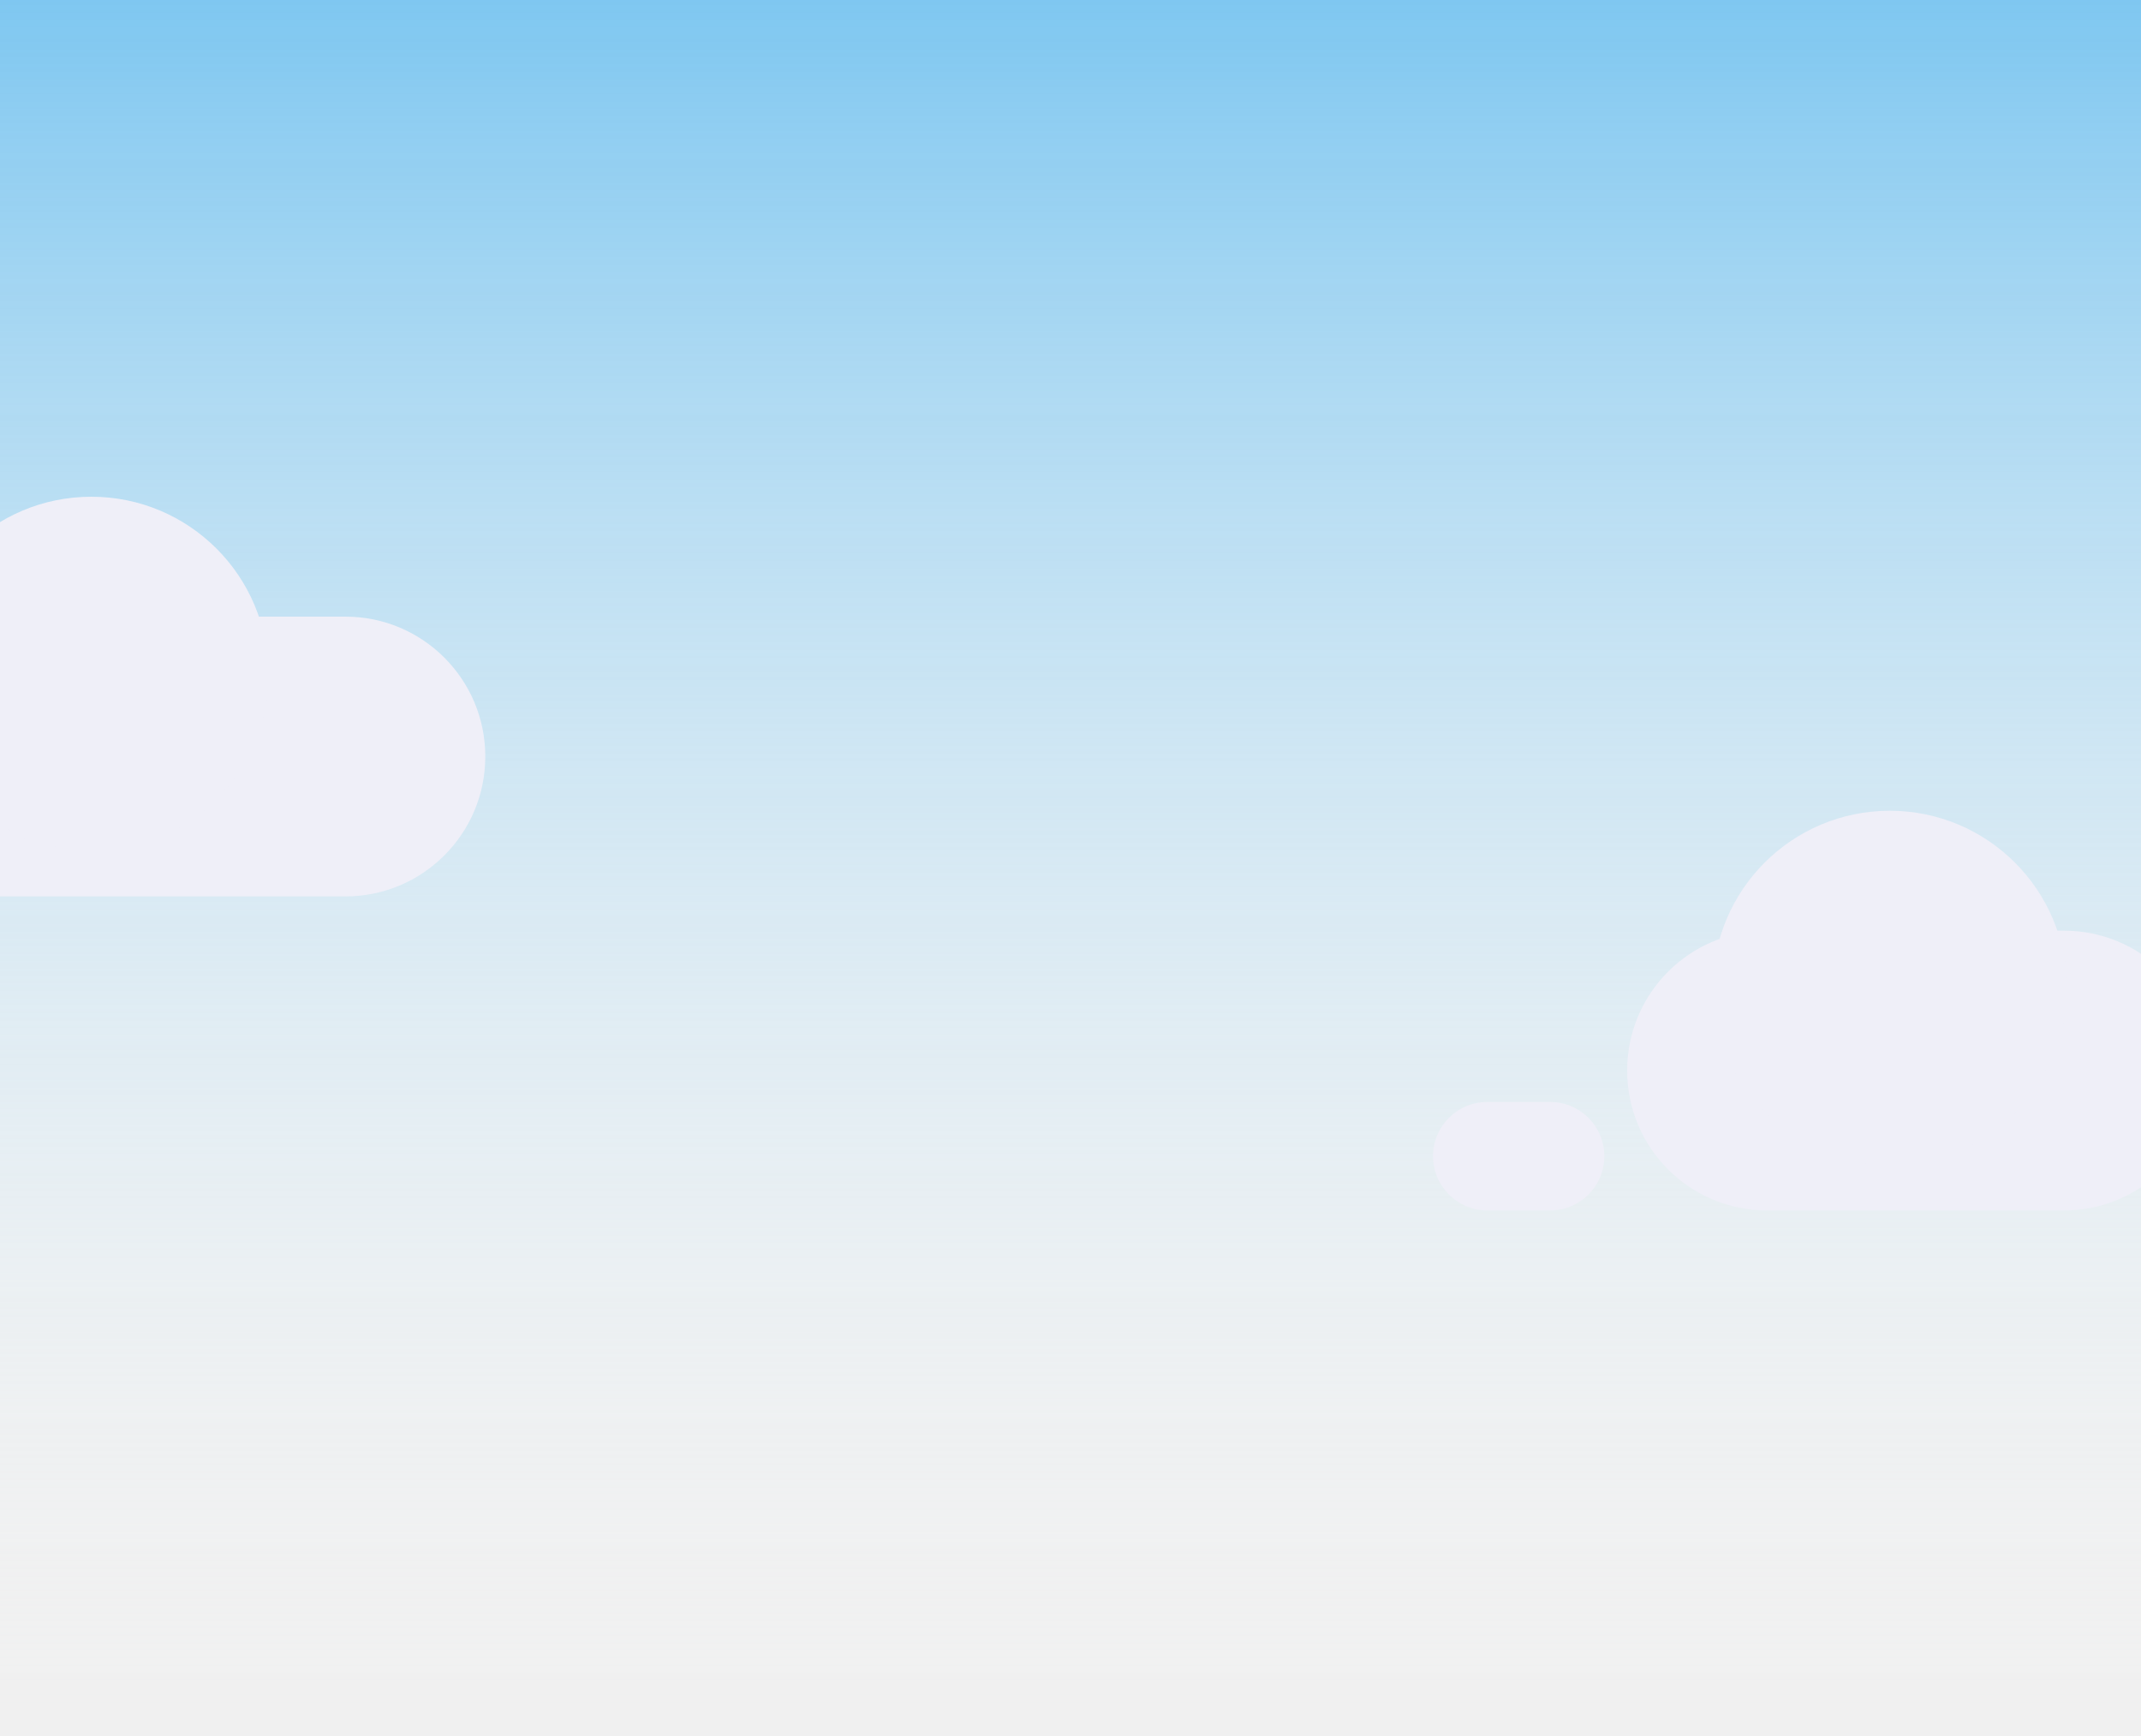
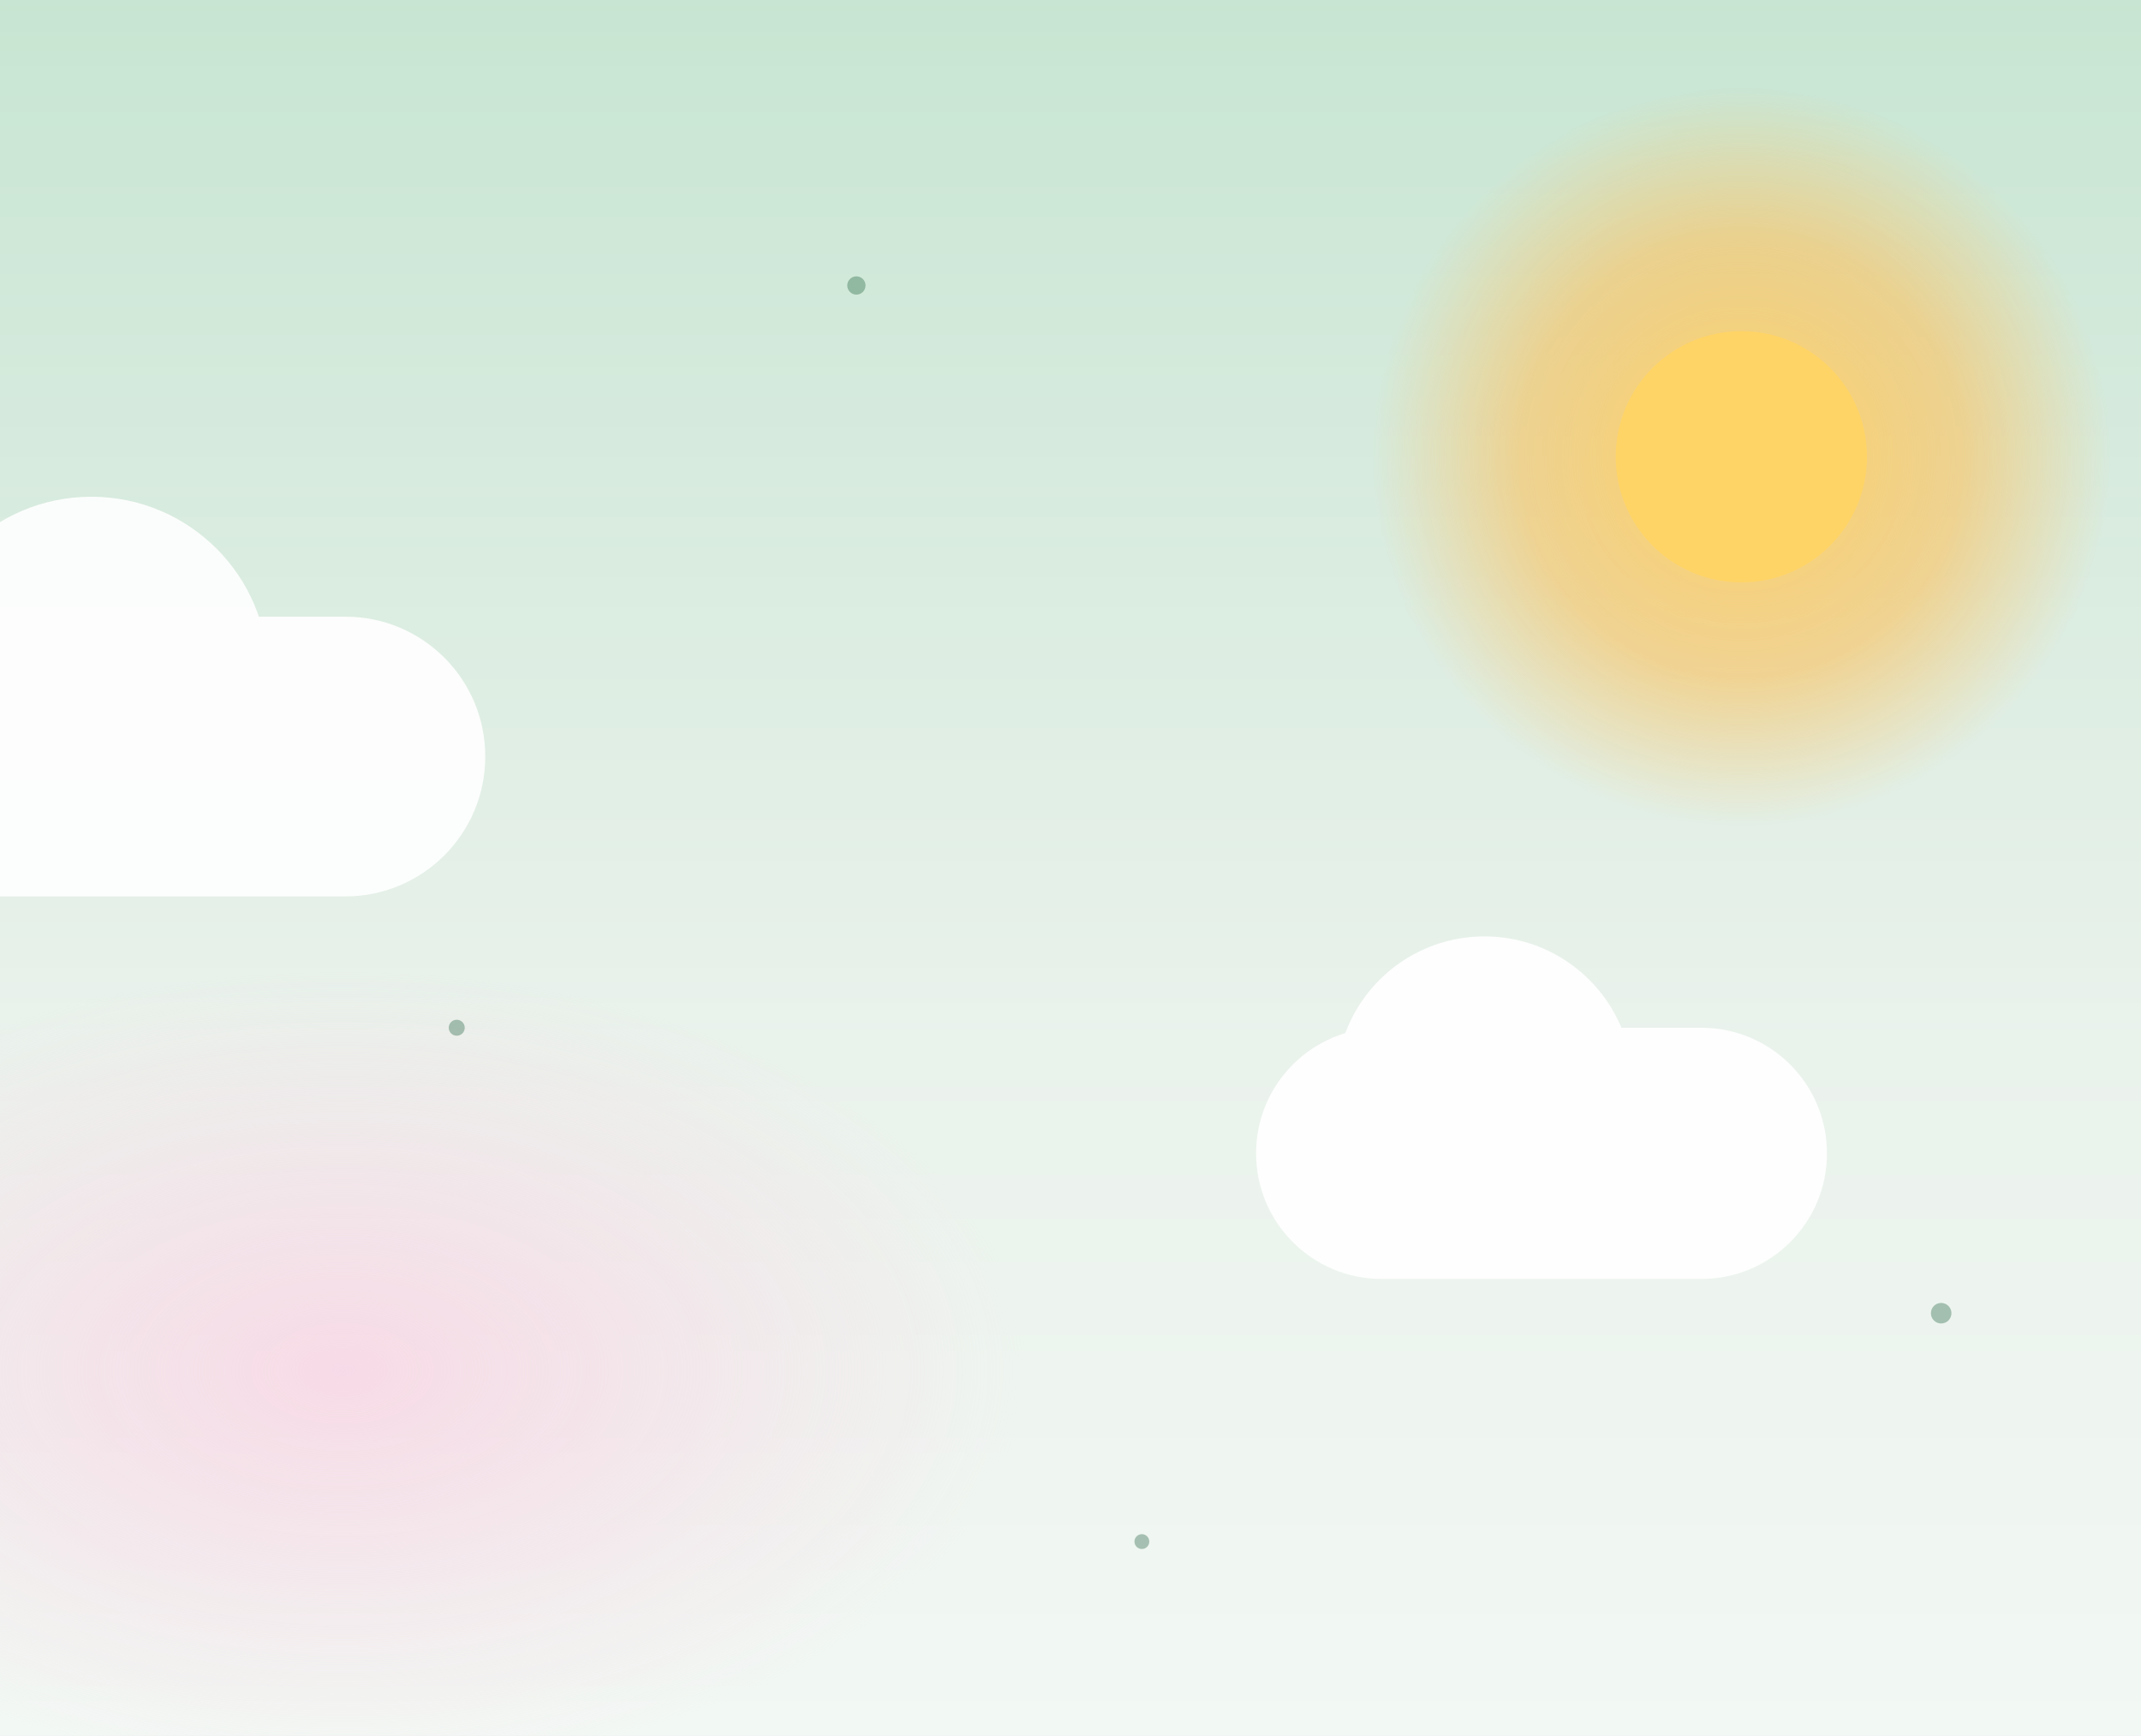
<svg xmlns="http://www.w3.org/2000/svg" width="375" height="304" viewBox="0 0 375 304" fill="none">
-   <rect x="-40" y="-27" width="475" height="331" fill="url(#paint0_linear_4656_21863)" />
-   <rect x="285" y="163" width="101" height="49" rx="24.5" fill="#EFEFF8" />
-   <circle cx="331" cy="173" r="31" fill="#EFEFF8" />
-   <rect x="-30" y="108" width="115" height="49" rx="24.5" fill="#EFEFF8" />
-   <circle cx="16" cy="118" r="31" fill="#EFEFF8" />
-   <rect x="251" y="193" width="30" height="19" rx="9.5" fill="#EFEFF8" />
  <defs>
-     <linearGradient id="paint0_linear_4656_21863" x1="197.5" y1="-27" x2="197.5" y2="304" gradientUnits="userSpaceOnUse">
-       <stop stop-color="#68BEEF" />
-       <stop offset="1" stop-color="white" stop-opacity="0" />
+     <linearGradient id="skyLight" x1="0" y1="0" x2="0" y2="1">
+       <stop offset="0%" stop-color="#C7E5D2" />
+       <stop offset="60%" stop-color="#EAF2EC" />
+       <stop offset="100%" stop-color="#F2F8F4" />
    </linearGradient>
+     <radialGradient id="sunGlow" cx="0.5" cy="0.5" r="0.5">
+       <stop offset="0%" stop-color="#FFD466" stop-opacity="0.95" />
+       <stop offset="60%" stop-color="#FFBE53" stop-opacity="0.55" />
+       <stop offset="100%" stop-color="#FFBE53" stop-opacity="0" />
+     </radialGradient>
+     <radialGradient id="pinkGlow" cx="0.5" cy="0.5" r="0.5">
+       <stop offset="0%" stop-color="#F9D6E5" stop-opacity="0.85" />
+       <stop offset="100%" stop-color="#F9D6E5" stop-opacity="0" />
+     </radialGradient>
  </defs>
+   <rect width="375" height="304" fill="url(#skyLight)" />
+   <ellipse cx="60" cy="240" rx="120" ry="70" fill="url(#pinkGlow)" />
+   <circle cx="305" cy="80" r="65" fill="url(#sunGlow)" />
+   <circle cx="305" cy="80" r="22" fill="#FFD466" />
+   <g fill="#FFFFFF" opacity="0.9">
+     <rect x="-30" y="108" width="115" height="49" rx="24.5" />
+     <circle cx="16" cy="118" r="31" />
+     <rect x="220" y="180" width="100" height="44" rx="22" />
+     <circle cx="260" cy="190" r="26" />
+   </g>
+   <g fill="#1A5C38" opacity="0.35">
+     <circle cx="150" cy="50" r="1.6" />
+     <circle cx="80" cy="180" r="1.4" />
+     <circle cx="340" cy="230" r="1.8" />
+     <circle cx="200" cy="270" r="1.3" />
+   </g>
</svg>
